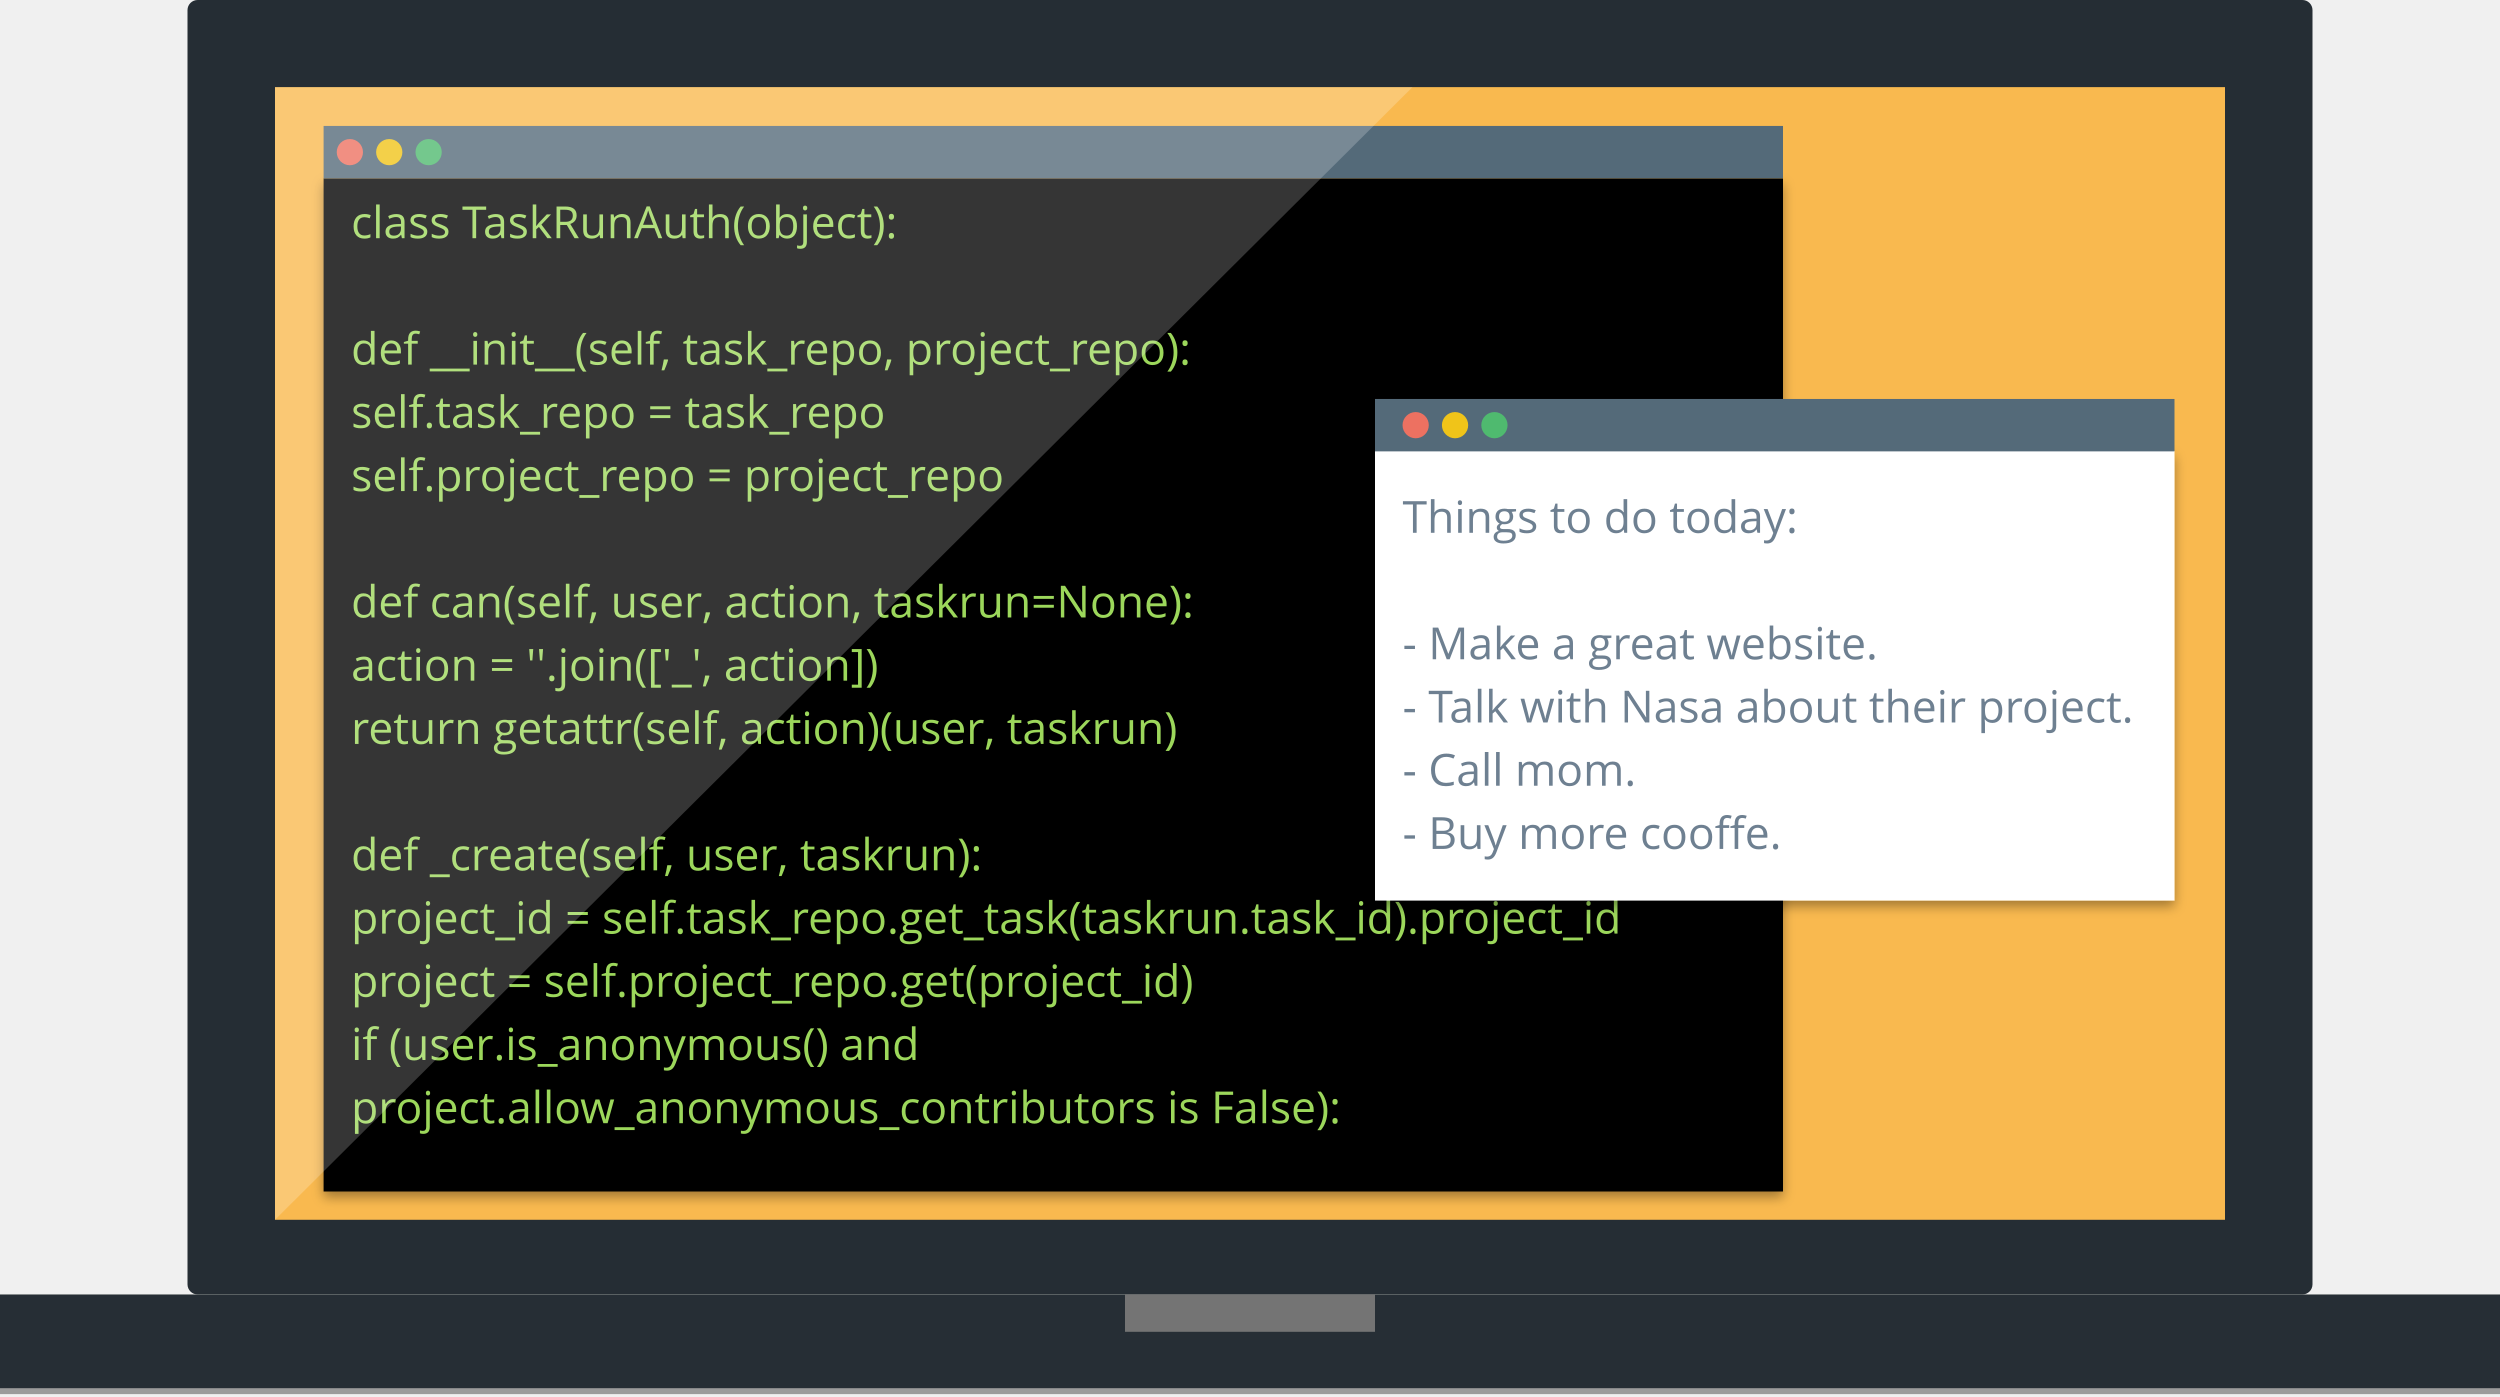
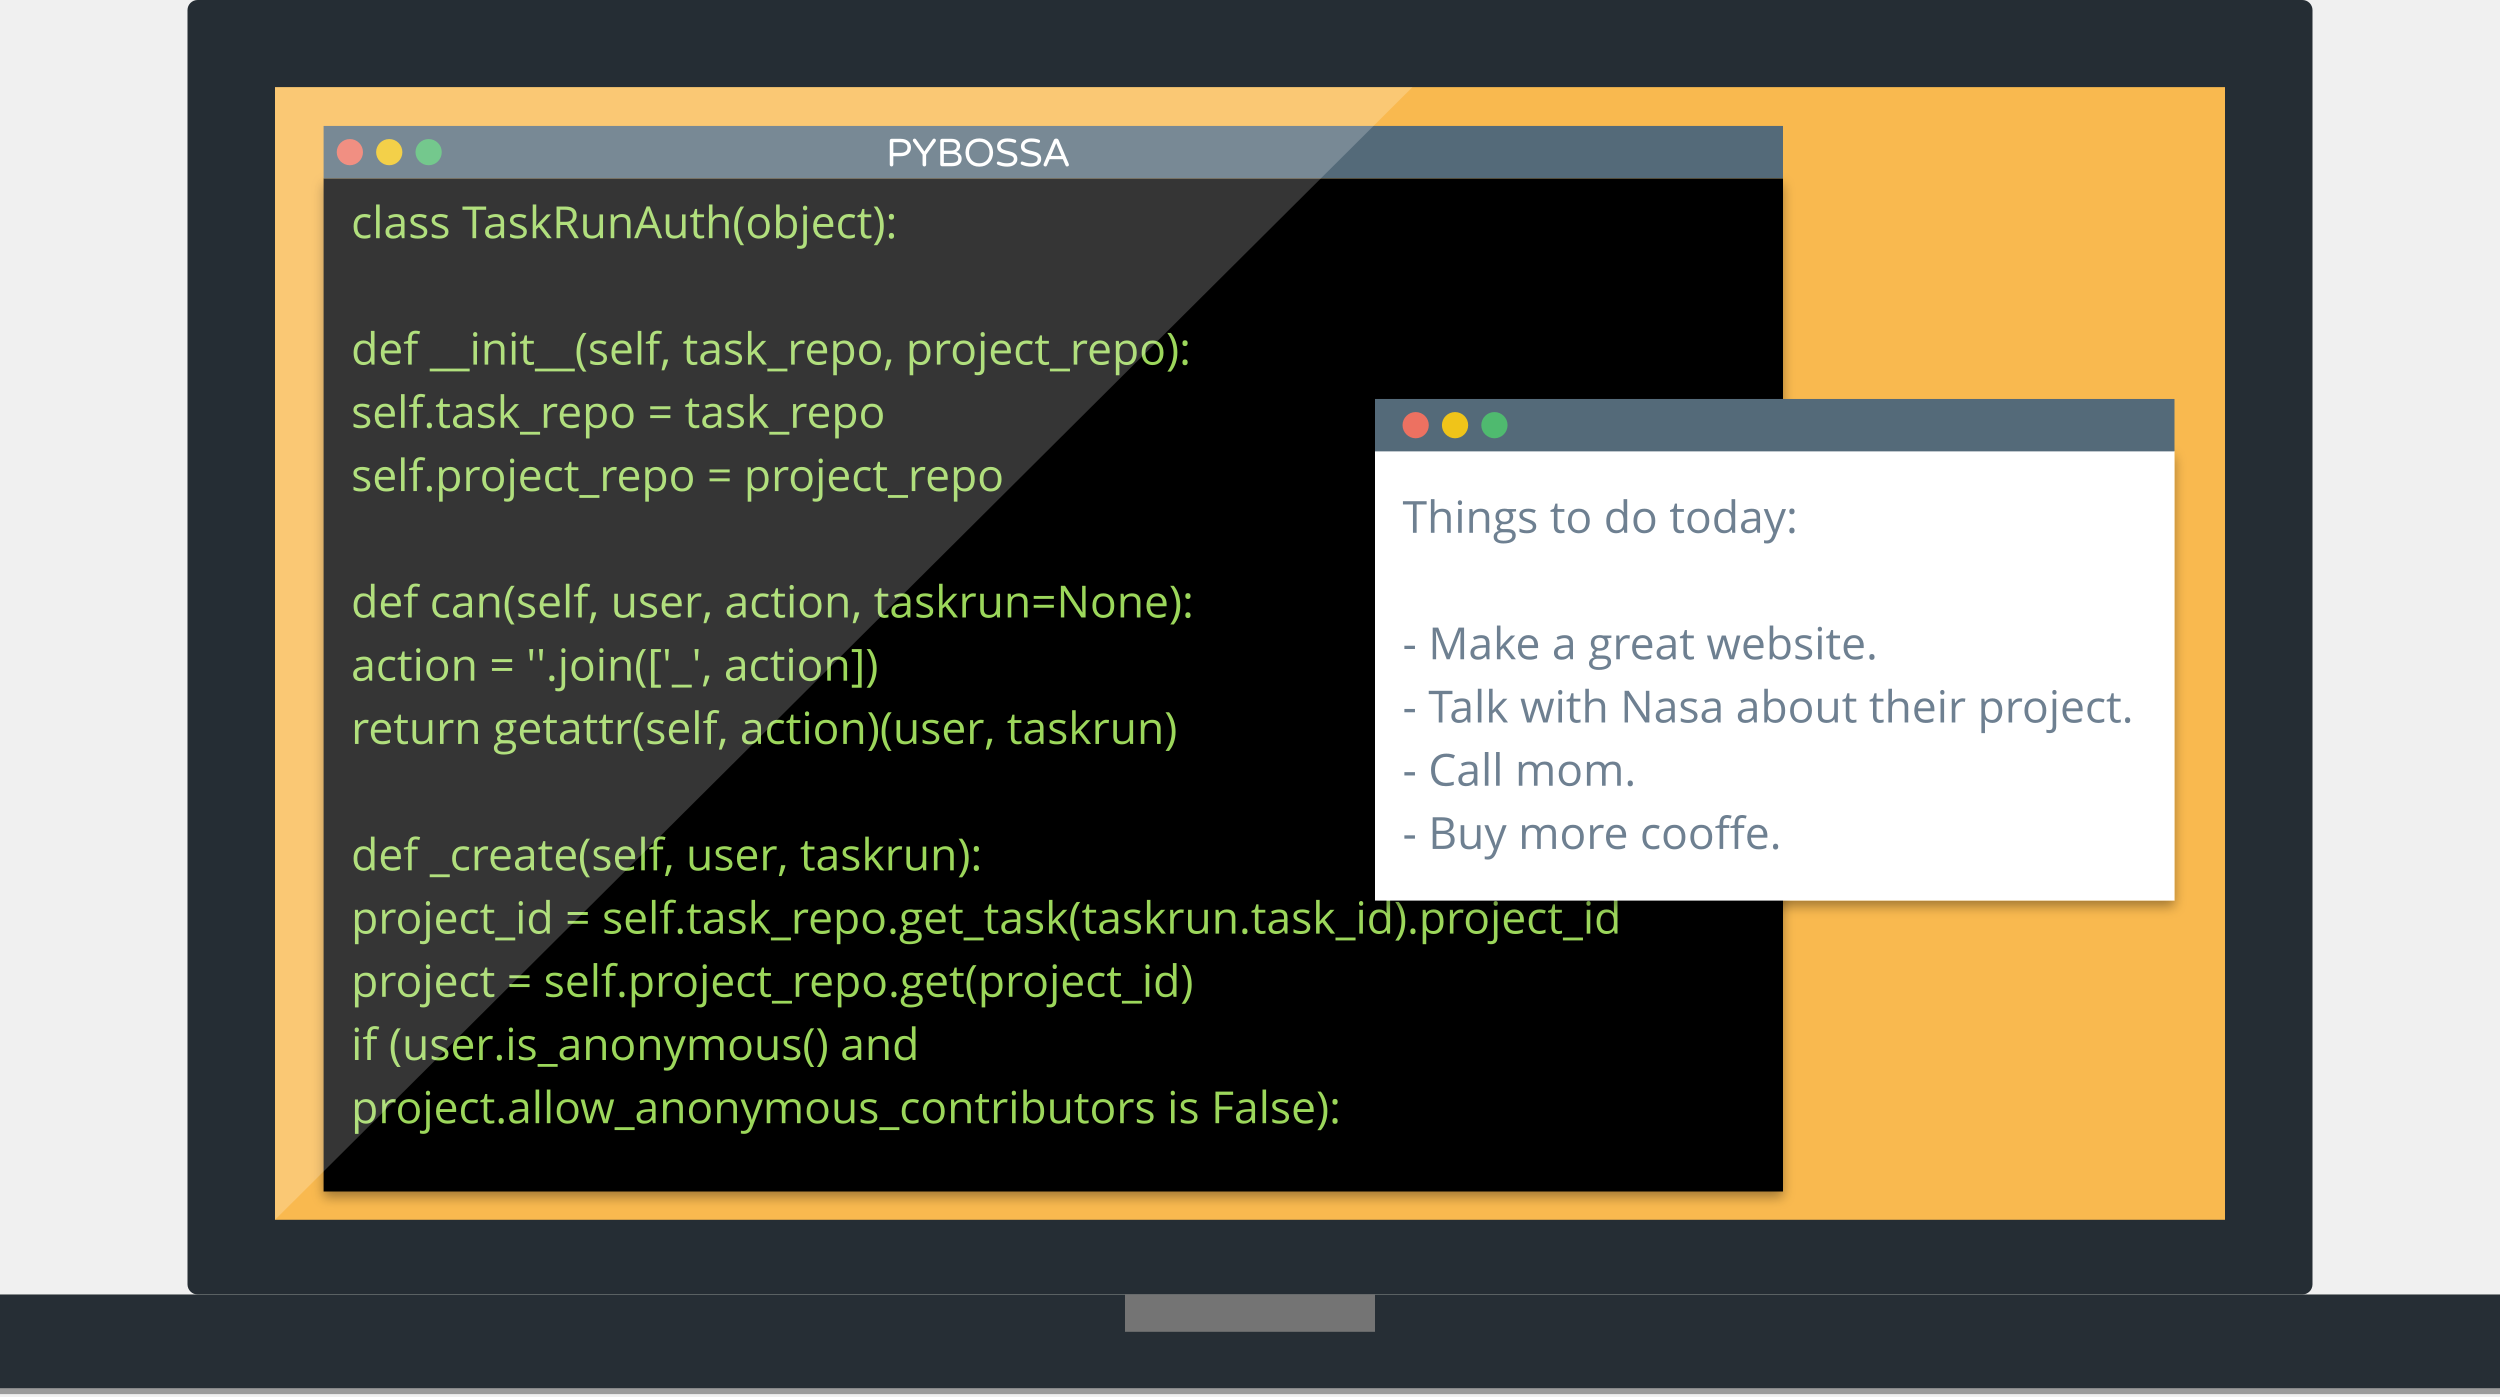
<svg xmlns="http://www.w3.org/2000/svg" width="870px" height="486px" viewBox="0 0 870 486" version="1.1">
  <defs>
    <filter x="-50%" y="-50%" width="200%" height="200%" filterUnits="objectBoundingBox" id="filter-1">
      <feOffset dx="0" dy="-2" in="SourceAlpha" result="shadowOffsetInner1" />
      <feGaussianBlur stdDeviation="0" in="shadowOffsetInner1" result="shadowBlurInner1" />
      <feComposite in="shadowBlurInner1" in2="SourceAlpha" operator="arithmetic" k2="-1" k3="1" result="shadowInnerInner1" />
      <feColorMatrix values="0 0 0 0 0.455   0 0 0 0 0.455   0 0 0 0 0.455  0 0 0 0.7 0" in="shadowInnerInner1" type="matrix" result="shadowMatrixInner1" />
      <feMerge>
        <feMergeNode in="SourceGraphic" />
        <feMergeNode in="shadowMatrixInner1" />
      </feMerge>
    </filter>
    <filter x="-50%" y="-50%" width="200%" height="200%" filterUnits="objectBoundingBox" id="filter-2">
      <feOffset dx="0" dy="2" in="SourceAlpha" result="shadowOffsetOuter1" />
      <feGaussianBlur stdDeviation="2" in="shadowOffsetOuter1" result="shadowBlurOuter1" />
      <feColorMatrix values="0 0 0 0 0   0 0 0 0 0   0 0 0 0 0  0 0 0 0.35 0" in="shadowBlurOuter1" type="matrix" result="shadowMatrixOuter1" />
      <feMerge>
        <feMergeNode in="shadowMatrixOuter1" />
        <feMergeNode in="SourceGraphic" />
      </feMerge>
    </filter>
    <filter x="-50%" y="-50%" width="200%" height="200%" filterUnits="objectBoundingBox" id="filter-3">
      <feOffset dx="0" dy="2" in="SourceAlpha" result="shadowOffsetOuter1" />
      <feGaussianBlur stdDeviation="2" in="shadowOffsetOuter1" result="shadowBlurOuter1" />
      <feColorMatrix values="0 0 0 0 0   0 0 0 0 0   0 0 0 0 0  0 0 0 0.35 0" in="shadowBlurOuter1" type="matrix" result="shadowMatrixOuter1" />
      <feMerge>
        <feMergeNode in="shadowMatrixOuter1" />
        <feMergeNode in="SourceGraphic" />
      </feMerge>
    </filter>
  </defs>
  <g id="Page-1" stroke="none" stroke-width="1" fill="none" fill-rule="evenodd">
-     <g id="Features-Copy-2" transform="translate(-533, -1517)">
-       <g id="nuke-image" transform="translate(533, 1517)">
+     <g id="assets" transform="translate(-285, -34)">
+       <g id="nuke-image" transform="translate(285, 34)">
        <ellipse id="webcam" fill="#747474" cx="437.175" cy="15.16" rx="6.525" ry="6.497" />
        <rect id="Rectangle-117" fill="#252D34" x="65.25" y="0" width="739.5" height="450.475" rx="3.52" />
        <rect id="Mask" fill="#252D34" filter="url(#filter-1)" x="0" y="450.475" width="870" height="34.652" />
        <rect id="lip" fill="#747474" x="391.5" y="450.475" width="87" height="12.994" />
        <rect id="wallpaper" fill="#F9B94F" x="95.7" y="30.32" width="678.6" height="394.166" />
        <rect id="Rectangle-254" fill="#000000" filter="url(#filter-2)" x="112.614" y="62.065" width="507.868" height="352.579" />
        <text id="class-TaskRunAuth(ob" font-family="Open Sans" font-size="15.444" font-weight="normal" fill="#9CD75B">
          <tspan x="122.197" y="82.883">class TaskRunAuth(object):</tspan>
          <tspan x="122.197" y="104.883" />
          <tspan x="122.197" y="126.883">    def __init__(self, task_repo, project_repo):</tspan>
          <tspan x="122.197" y="148.883">        self.task_repo = task_repo</tspan>
          <tspan x="122.197" y="170.883">        self.project_repo = project_repo</tspan>
          <tspan x="122.197" y="192.883" />
          <tspan x="122.197" y="214.883">    def can(self, user, action, taskrun=None):</tspan>
          <tspan x="122.197" y="236.883">        action = ''.join(['_', action])</tspan>
          <tspan x="122.197" y="258.883">        return getattr(self, action)(user, taskrun)</tspan>
          <tspan x="122.197" y="280.883" />
          <tspan x="122.197" y="302.883">    def _create(self, user, taskrun):</tspan>
          <tspan x="122.197" y="324.883">        project_id = self.task_repo.get_task(taskrun.task_id).project_id</tspan>
          <tspan x="122.197" y="346.883">        project = self.project_repo.get(project_id)</tspan>
          <tspan x="122.197" y="368.883">        if (user.is_anonymous() and</tspan>
          <tspan x="122.197" y="390.883">                project.allow_anonymous_contributors is False):</tspan>
        </text>
        <path d="M112.614,43.828 L620.482,43.828 L620.482,62.065 L112.614,62.065 L112.614,43.828 Z" id="Fill-1645" fill="#546A79" />
        <path d="M126.32,52.946 C126.32,55.465 124.275,57.506 121.751,57.506 C119.228,57.506 117.183,55.465 117.183,52.946 C117.183,50.428 119.228,48.387 121.751,48.387 C124.275,48.387 126.32,50.428 126.32,52.946" id="Fill-1646" fill="#ED7161" />
        <path d="M140.025,52.946 C140.025,55.465 137.98,57.506 135.457,57.506 C132.934,57.506 130.888,55.465 130.888,52.946 C130.888,50.428 132.934,48.387 135.457,48.387 C137.98,48.387 140.025,50.428 140.025,52.946" id="Fill-1647" fill="#F0C419" />
        <path d="M153.731,52.946 C153.731,55.465 151.686,57.506 149.162,57.506 C146.639,57.506 144.594,55.465 144.594,52.946 C144.594,50.428 146.639,48.387 149.162,48.387 C151.686,48.387 153.731,50.428 153.731,52.946" id="Fill-1648" fill="#4FBA6F" />
        <g id="Rectangle-254-Copy-+-To-to-list-+-Group" transform="translate(478.5, 137.0927)">
          <rect id="Rectangle-254-Copy" fill="#FFFFFF" filter="url(#filter-3)" x="0" y="19.833" width="278.223" height="156.457" />
          <text id="Things-to-do-today:-" font-family="Open Sans" font-size="15.444" font-weight="normal" fill="#6E8091">
            <tspan x="9.583" y="48.333">Things to do today: </tspan>
            <tspan x="9.583" y="70.333" />
            <tspan x="9.583" y="92.333">- Make a great website.</tspan>
            <tspan x="9.583" y="114.333">- Talk with Nasa about their project.</tspan>
            <tspan x="9.583" y="136.333">- Call mom.</tspan>
            <tspan x="9.583" y="158.333">- Buy more cooffe.</tspan>
          </text>
          <g id="Group">
            <path d="M0,1.748 L278.223,1.748 L278.223,19.985 L0,19.985 L0,1.748 Z" id="Fill-1645-Copy" fill="#546A79" />
            <path d="M18.72,10.866 C18.72,13.384 16.675,15.425 14.152,15.425 C11.628,15.425 9.583,13.384 9.583,10.866 C9.583,8.348 11.628,6.307 14.152,6.307 C16.675,6.307 18.72,8.348 18.72,10.866" id="Fill-1646-Copy" fill="#ED7161" />
            <path d="M32.426,10.866 C32.426,13.384 30.381,15.425 27.857,15.425 C25.334,15.425 23.289,13.384 23.289,10.866 C23.289,8.348 25.334,6.307 27.857,6.307 C30.381,6.307 32.426,8.348 32.426,10.866" id="Fill-1647-Copy" fill="#F0C419" />
            <path d="M46.131,10.866 C46.131,13.384 44.086,15.425 41.563,15.425 C39.04,15.425 36.994,13.384 36.994,10.866 C36.994,8.348 39.04,6.307 41.563,6.307 C44.086,6.307 46.131,8.348 46.131,10.866" id="Fill-1648-Copy" fill="#4FBA6F" />
          </g>
        </g>
        <path d="M95.7,30.32 L491.55,30.32 L95.7,424.486 L95.7,30.32 Z" id="glare" fill-opacity="0.21" fill="#FFFFFF" />
+         <g id="Group-Copy-7" transform="translate(309.5, 48)" fill="#FFFFFF">
+           <path d="M3.87,0.305 C5.138,0.305 6.092,0.633 6.732,1.291 C7.26,1.819 7.525,2.504 7.525,3.344 C7.525,4.183 7.26,4.868 6.732,5.397 C6.092,6.054 5.138,6.383 3.87,6.383 L1.378,6.383 L1.378,9.312 C1.378,9.486 1.317,9.632 1.193,9.75 C1.071,9.869 0.922,9.927 0.749,9.927 C0.576,9.927 0.43,9.869 0.311,9.75 C0.192,9.632 0.134,9.486 0.134,9.312 L0.134,0.935 C0.134,0.762 0.192,0.613 0.311,0.49 C0.43,0.366 0.576,0.305 0.749,0.305 L3.87,0.305 L3.87,0.305 Z M3.747,5.205 C4.687,5.205 5.367,5.005 5.787,4.603 C6.116,4.293 6.279,3.873 6.279,3.344 C6.279,2.495 5.855,1.929 5.007,1.647 C4.678,1.537 4.258,1.482 3.747,1.482 L1.378,1.482 L1.378,5.205 L3.747,5.205 L3.747,5.205 Z" id="Fill-1" />
+           <path d="M15.041,0.551 C15.177,0.342 15.348,0.237 15.554,0.237 C15.758,0.237 15.916,0.296 16.026,0.414 C16.135,0.533 16.19,0.67 16.19,0.825 C16.19,0.98 16.153,1.117 16.081,1.236 L12.795,5.821 L12.795,9.312 C12.795,9.486 12.736,9.632 12.617,9.75 C12.498,9.869 12.353,9.927 12.179,9.927 C12.005,9.927 11.858,9.869 11.734,9.75 C11.611,9.632 11.55,9.486 11.55,9.312 L11.55,5.821 L8.278,1.236 C8.205,1.117 8.169,0.98 8.169,0.825 C8.169,0.67 8.224,0.533 8.332,0.414 C8.442,0.296 8.599,0.237 8.806,0.237 C9.009,0.237 9.182,0.342 9.318,0.551 L12.179,4.712 L15.041,0.551" id="Fill-2" />
+           <path d="M24.621,2.783 C24.621,3.768 24.175,4.471 23.28,4.891 C24.147,5.183 24.723,5.662 25.005,6.328 C25.105,6.583 25.156,6.889 25.156,7.245 C25.156,7.601 25.092,7.943 24.965,8.272 C24.836,8.601 24.631,8.883 24.347,9.12 C23.764,9.613 22.861,9.859 21.638,9.859 L18.326,9.859 C18.152,9.859 18.006,9.8 17.887,9.682 C17.768,9.563 17.71,9.417 17.71,9.244 L17.71,0.935 C17.71,0.762 17.768,0.613 17.887,0.49 C18.006,0.366 18.152,0.305 18.326,0.305 L21.555,0.305 C22.56,0.305 23.322,0.533 23.841,0.989 C24.363,1.445 24.621,2.043 24.621,2.783 L24.621,2.783 Z M23.431,2.878 C23.431,2.449 23.259,2.107 22.917,1.852 C22.576,1.597 22.09,1.468 21.46,1.468 L18.955,1.468 L18.955,4.439 L21.227,4.439 C22.404,4.439 23.106,4.124 23.335,3.494 C23.399,3.302 23.431,3.097 23.431,2.878 L23.431,2.878 Z M21.514,8.696 C22.81,8.696 23.582,8.386 23.828,7.765 C23.911,7.574 23.951,7.36 23.951,7.122 C23.951,6.574 23.746,6.177 23.335,5.931 C22.925,5.684 22.323,5.562 21.528,5.562 L18.955,5.562 L18.955,8.696 L21.514,8.696 L21.514,8.696 Z" id="Fill-3" />
+           <path d="M31.289,0.168 C32.73,0.168 33.888,0.628 34.765,1.551 C35.614,2.454 36.057,3.631 36.093,5.083 C36.057,6.533 35.614,7.71 34.765,8.614 C33.888,9.536 32.73,9.996 31.289,9.996 C29.836,9.996 28.678,9.536 27.812,8.614 C26.945,7.701 26.501,6.524 26.484,5.083 C26.501,3.64 26.945,2.463 27.812,1.551 C28.678,0.628 29.836,0.168 31.289,0.168 L31.289,0.168 Z M31.289,8.833 C32.402,8.833 33.278,8.472 33.916,7.752 C34.536,7.058 34.848,6.169 34.848,5.083 C34.848,3.996 34.536,3.107 33.916,2.413 C33.278,1.692 32.402,1.331 31.289,1.331 C30.175,1.331 29.298,1.692 28.66,2.413 C28.038,3.107 27.728,3.996 27.728,5.083 C27.728,6.169 28.038,7.058 28.66,7.752 C29.298,8.472 30.175,8.833 31.289,8.833 L31.289,8.833 Z" id="Fill-4" />
+           <path d="M40.911,8.819 C42.509,8.819 43.308,8.295 43.308,7.245 C43.308,6.807 43.002,6.456 42.39,6.191 C42.126,6.082 41.818,5.984 41.466,5.897 C41.115,5.81 40.758,5.716 40.399,5.616 C40.038,5.516 39.682,5.402 39.33,5.274 C38.979,5.146 38.667,4.982 38.393,4.781 C37.791,4.325 37.49,3.723 37.49,2.975 C37.49,2.171 37.791,1.514 38.393,1.003 C39.051,0.446 39.931,0.168 41.036,0.168 C42.029,0.168 42.938,0.319 43.759,0.62 C44.014,0.711 44.143,0.893 44.143,1.167 C44.143,1.304 44.094,1.434 43.999,1.557 C43.903,1.681 43.797,1.742 43.684,1.742 C43.569,1.742 43.412,1.706 43.212,1.633 C42.619,1.423 41.938,1.318 41.172,1.318 C40.469,1.318 39.889,1.45 39.434,1.715 C38.967,1.989 38.735,2.377 38.735,2.878 C38.735,3.398 39.035,3.791 39.638,4.056 C39.912,4.183 40.222,4.288 40.569,4.371 C40.917,4.453 41.272,4.539 41.636,4.63 C42.003,4.722 42.358,4.828 42.705,4.952 C43.051,5.075 43.363,5.237 43.635,5.438 C44.237,5.876 44.539,6.506 44.539,7.327 C44.539,8.113 44.224,8.751 43.595,9.244 C42.947,9.745 42.093,9.996 41.036,9.996 C39.876,9.996 38.79,9.777 37.777,9.339 C37.677,9.294 37.587,9.221 37.509,9.12 C37.432,9.02 37.394,8.899 37.394,8.757 C37.394,8.617 37.443,8.488 37.545,8.374 C37.645,8.261 37.761,8.203 37.893,8.203 C38.025,8.203 38.189,8.246 38.385,8.333 C38.582,8.42 38.903,8.523 39.351,8.641 C39.798,8.76 40.318,8.819 40.911,8.819" id="Fill-5" />
+           <path d="M49.207,8.819 C50.803,8.819 51.602,8.295 51.602,7.245 C51.602,6.807 51.296,6.456 50.684,6.191 C50.42,6.082 50.112,5.984 49.761,5.897 C49.409,5.81 49.054,5.716 48.693,5.616 C48.332,5.516 47.977,5.402 47.626,5.274 C47.275,5.146 46.961,4.982 46.687,4.781 C46.087,4.325 45.784,3.723 45.784,2.975 C45.784,2.171 46.087,1.514 46.687,1.003 C47.345,0.446 48.225,0.168 49.33,0.168 C50.325,0.168 51.232,0.319 52.054,0.62 C52.309,0.711 52.437,0.893 52.437,1.167 C52.437,1.304 52.39,1.434 52.293,1.557 C52.197,1.681 52.093,1.742 51.978,1.742 C51.865,1.742 51.708,1.706 51.506,1.633 C50.913,1.423 50.233,1.318 49.468,1.318 C48.763,1.318 48.185,1.45 47.728,1.715 C47.263,1.989 47.031,2.377 47.031,2.878 C47.031,3.398 47.331,3.791 47.934,4.056 C48.208,4.183 48.518,4.288 48.865,4.371 C49.211,4.453 49.568,4.539 49.932,4.63 C50.297,4.722 50.654,4.828 50.999,4.952 C51.347,5.075 51.657,5.237 51.931,5.438 C52.533,5.876 52.834,6.506 52.834,7.327 C52.834,8.113 52.52,8.751 51.889,9.244 C51.242,9.745 50.388,9.996 49.33,9.996 C48.17,9.996 47.086,9.777 46.072,9.339 C45.971,9.294 45.883,9.221 45.805,9.12 C45.728,9.02 45.688,8.899 45.688,8.757 C45.688,8.617 45.739,8.488 45.839,8.374 C45.939,8.261 46.056,8.203 46.189,8.203 C46.321,8.203 46.485,8.246 46.682,8.333 C46.878,8.42 47.199,8.523 47.647,8.641 C48.092,8.76 48.614,8.819 49.207,8.819" id="Fill-6" />
+           <path d="M62.416,9.038 C62.463,9.147 62.486,9.265 62.486,9.387 C62.486,9.51 62.431,9.632 62.322,9.75 C62.212,9.869 62.038,9.927 61.8,9.927 C61.564,9.927 61.391,9.8 61.281,9.545 L60.391,7.41 L55.737,7.41 L54.847,9.545 C54.738,9.8 54.564,9.927 54.328,9.927 C54.09,9.927 53.916,9.869 53.807,9.75 C53.697,9.632 53.642,9.51 53.642,9.387 C53.642,9.265 53.665,9.147 53.71,9.038 L57.201,0.797 C57.365,0.424 57.63,0.237 57.996,0.237 L58.132,0.237 C58.497,0.237 58.763,0.424 58.927,0.797 L62.416,9.038 L62.416,9.038 Z M59.911,6.274 L58.064,1.824 L56.217,6.274 L59.911,6.274 L59.911,6.274 Z" id="Fill-7" />
+         </g>
      </g>
    </g>
  </g>
</svg>
